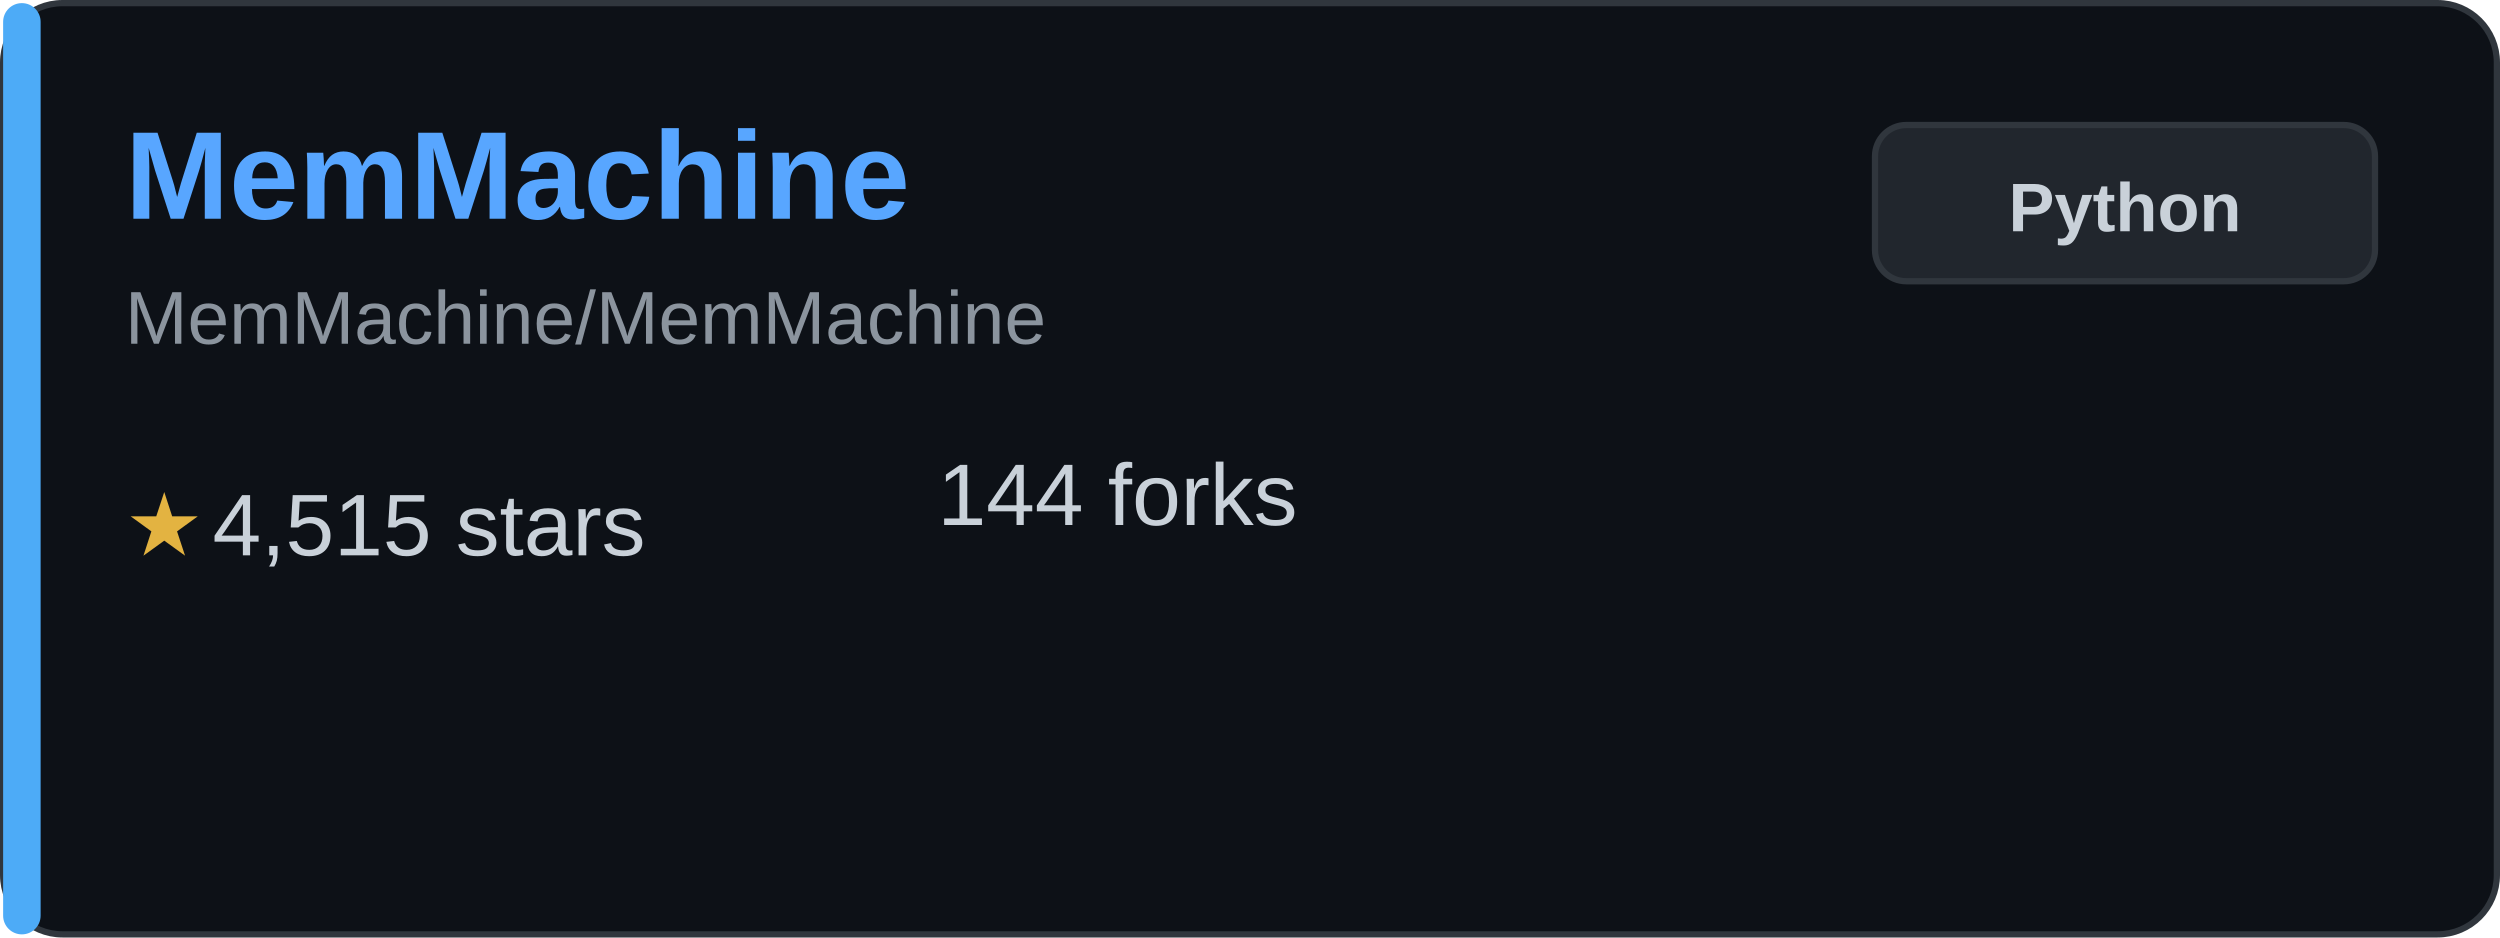
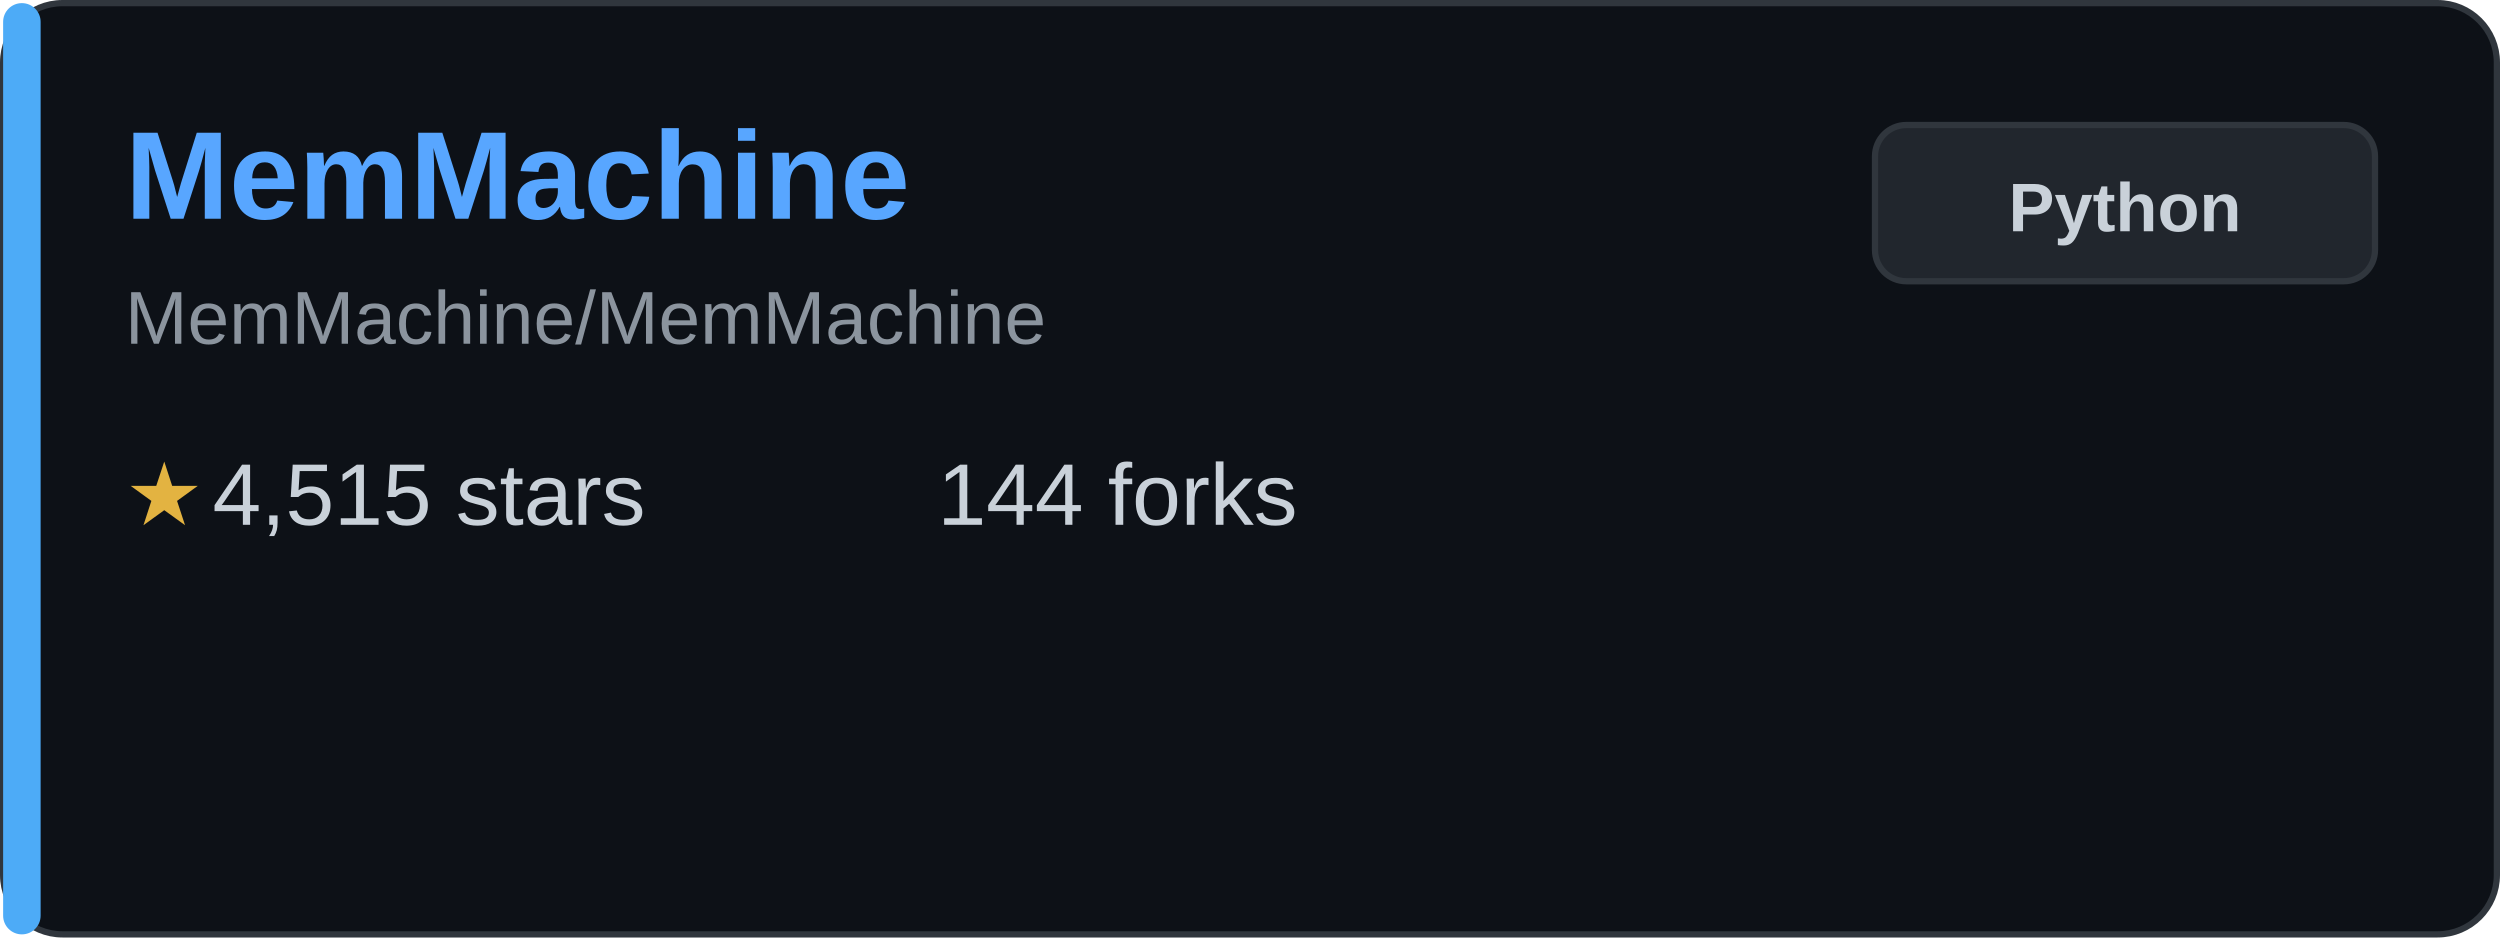
<svg xmlns="http://www.w3.org/2000/svg" width="400" height="150" viewBox="0 0 400 150" fill="none">
  <rect x="0.5" y="0.5" width="399" height="149" rx="9.5" fill="#0d1117" stroke="#30363d" />
  <rect x="0.5" y="0.5" width="6" height="149" rx="3" fill="#4dabf7" />
  <text x="20" y="35" font-family="Arial, sans-serif" font-size="20" font-weight="bold" fill="#58a6ff">MemMachine</text>
  <text x="20" y="55" font-family="Arial, sans-serif" font-size="12" fill="#8b949e">MemMachine/MemMachine</text>
  <g transform="translate(20, 80)">
-     <text x="0" y="4" font-family="Arial, sans-serif" font-size="14" fill="#e3b341" dominant-baseline="central">★</text>
-     <text x="14" y="4" font-family="Arial, sans-serif" font-size="14" fill="#c9d1d9" dominant-baseline="central">4,515 stars</text>
+     <text x="0" y="0" font-family="Arial, sans-serif" font-size="14" fill="#e3b341" dominant-baseline="middle">★</text>
+     <text x="14" y="0" font-family="Arial, sans-serif" font-size="14" fill="#c9d1d9" dominant-baseline="middle">4,515 stars</text>
  </g>
  <g transform="translate(150, 80)">
-     <text x="0" y="4" font-family="Arial, sans-serif" font-size="14" fill="#c9d1d9">144 forks</text>
+     <text x="0" y="0" font-family="Arial, sans-serif" font-size="14" fill="#c9d1d9" dominant-baseline="middle">144 forks</text>
  </g>
  <rect x="300" y="20" width="80" height="25" rx="5" fill="#21262d" stroke="#30363d" />
  <text x="340" y="37" font-family="Arial, sans-serif" font-size="11" font-weight="bold" fill="#c9d1d9" text-anchor="middle">Python</text>
</svg>
